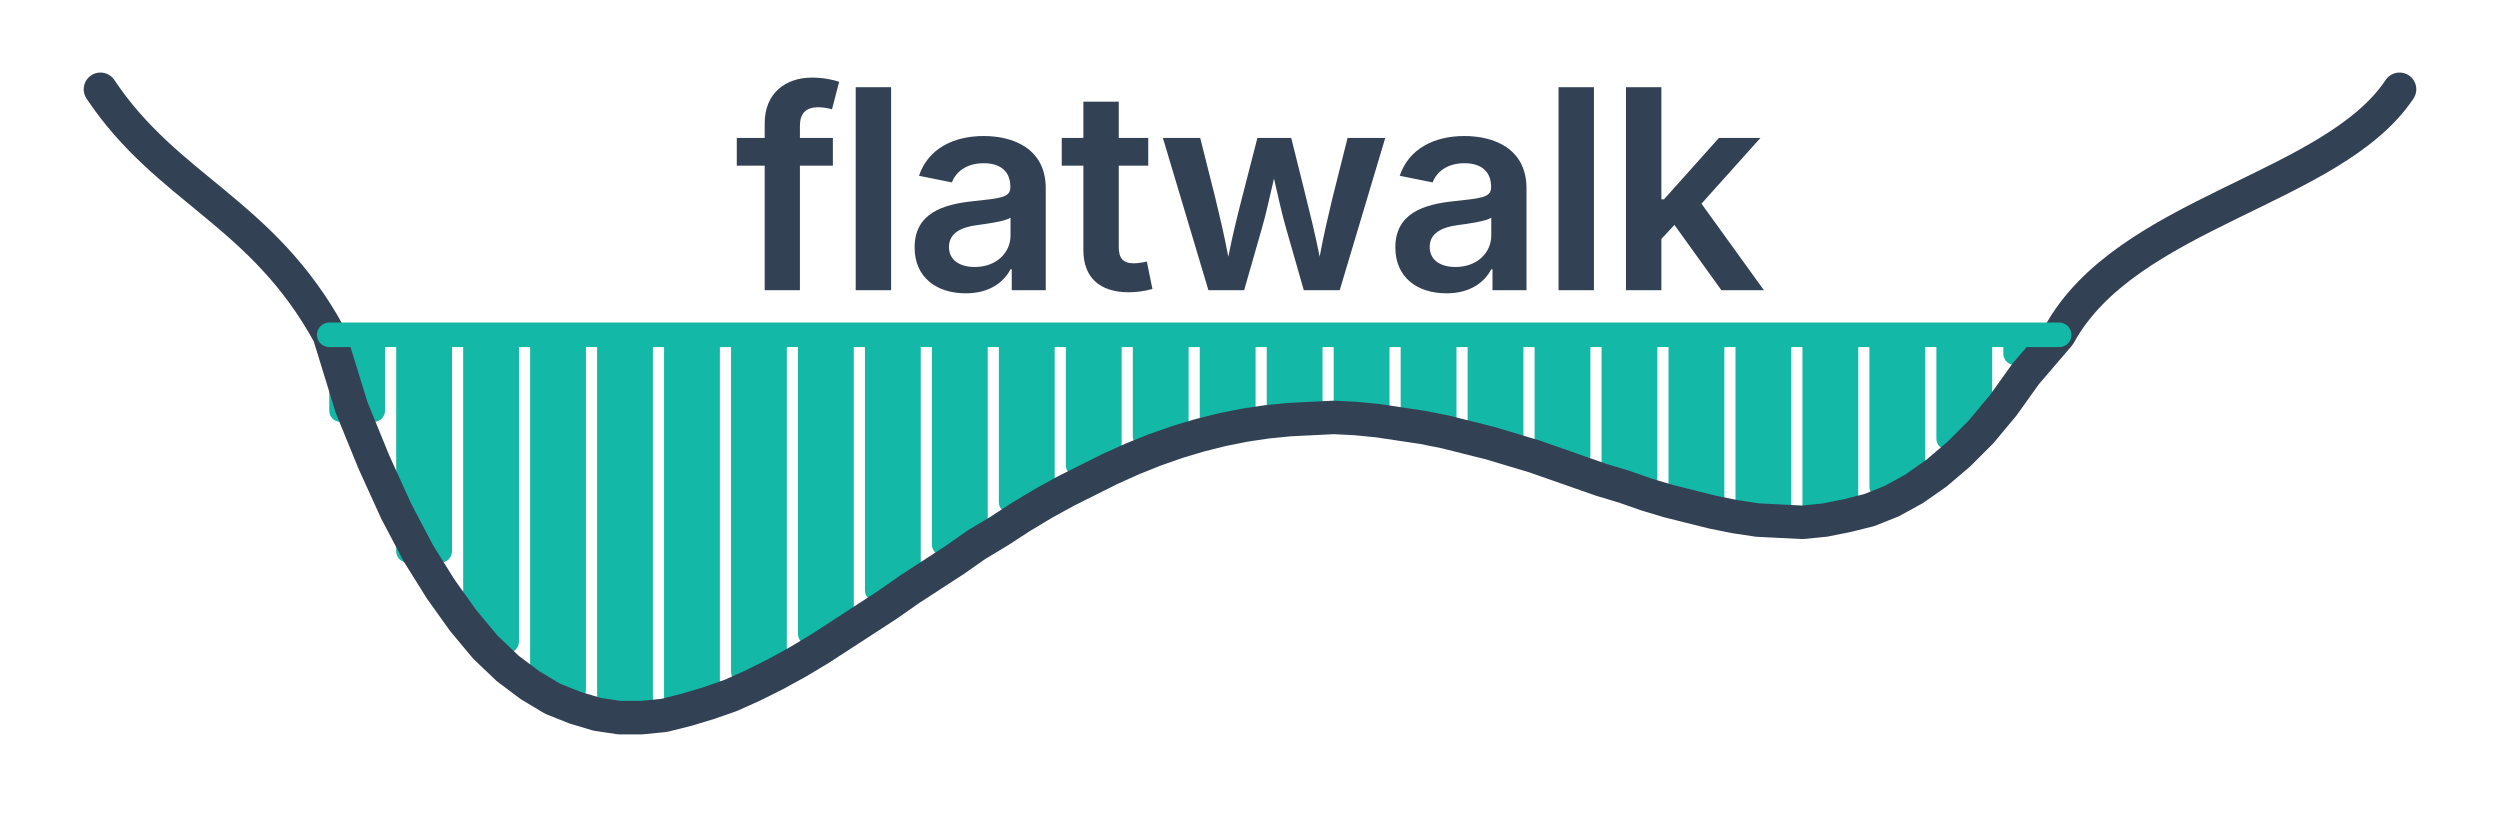
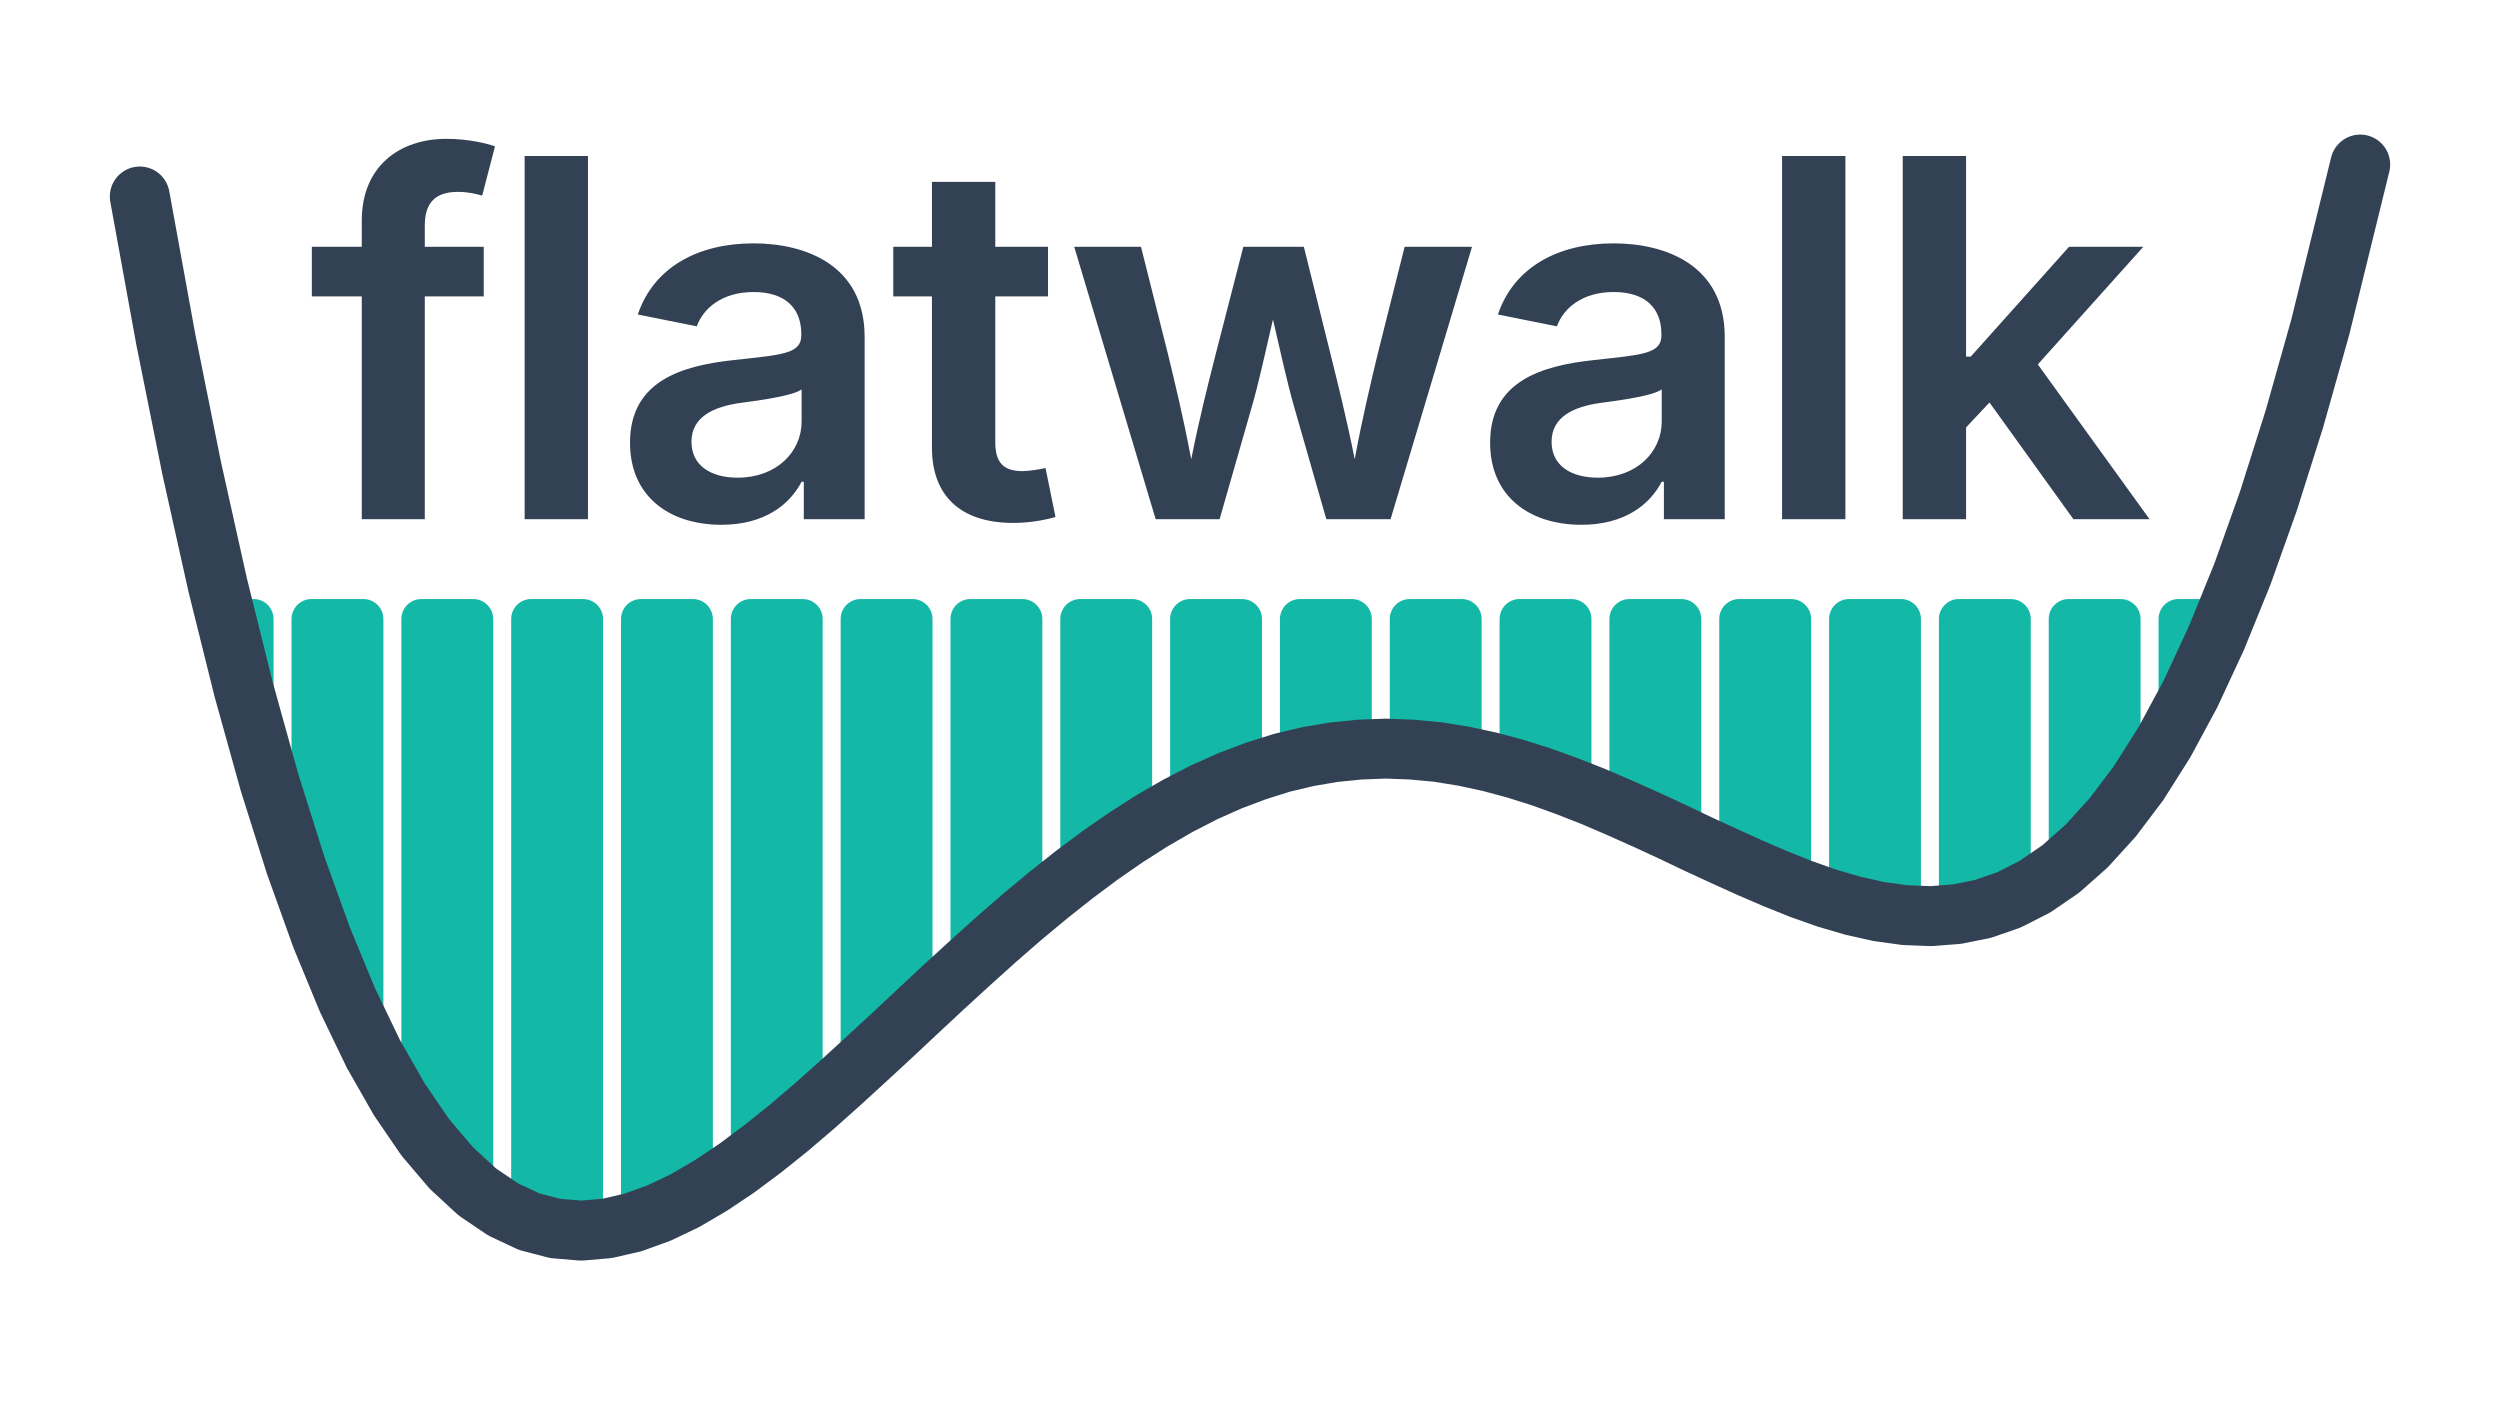
- <svg xmlns="http://www.w3.org/2000/svg" viewBox="0 0 224 74" role="img" aria-label="flatwalk">
-   <g fill="#14B8A6">
-     <rect x="29.5" y="30" width="5" height="7.8" rx="1" />
-     <rect x="35.5" y="30" width="5" height="20.4" rx="1" />
-     <rect x="41.5" y="30" width="5" height="28.5" rx="1" />
-     <rect x="47.5" y="30" width="5" height="32.8" rx="1" />
-     <rect x="53.5" y="30" width="5" height="34.3" rx="1" />
-     <rect x="59.5" y="30" width="5" height="33.5" rx="1" />
-     <rect x="65.5" y="30" width="5" height="31.2" rx="1" />
-     <rect x="71.5" y="30" width="5" height="27.8" rx="1" />
-     <rect x="77.5" y="30" width="5" height="23.9" rx="1" />
-     <rect x="83.5" y="30" width="5" height="19.8" rx="1" />
-     <rect x="89.5" y="30" width="5" height="16.0" rx="1" />
-     <rect x="95.5" y="30" width="5" height="12.7" rx="1" />
-     <rect x="101.5" y="30" width="5" height="10.1" rx="1" />
-     <rect x="107.5" y="30" width="5" height="8.4" rx="1" />
-     <rect x="113.5" y="30" width="5" height="7.5" rx="1" />
-     <rect x="119.5" y="30" width="5" height="7.6" rx="1" />
-     <rect x="125.5" y="30" width="5" height="8.4" rx="1" />
-     <rect x="131.5" y="30" width="5" height="9.9" rx="1" />
-     <rect x="137.5" y="30" width="5" height="11.8" rx="1" />
-     <rect x="143.5" y="30" width="5" height="13.8" rx="1" />
-     <rect x="149.5" y="30" width="5" height="15.6" rx="1" />
-     <rect x="155.5" y="30" width="5" height="16.6" rx="1" />
-     <rect x="161.5" y="30" width="5" height="16.5" rx="1" />
-     <rect x="167.5" y="30" width="5" height="14.6" rx="1" />
-     <rect x="173.5" y="30" width="5" height="10.3" rx="1" />
-     <rect x="179.5" y="30" width="5" height="2.7" rx="1" />
+ <svg xmlns="http://www.w3.org/2000/svg" viewBox="35.0 0 125.2 71" role="img" aria-label="flatwalk">
+   <defs>
+     <clipPath id="well">
+       <path d="M46.4 30 L146.8 30 L146.8 30.03 L145.2 33.72 L143.9 36.27 L142.6 38.47 L141.3 40.32 L140.0 41.86 L138.7 43.11 L137.4 44.09 L136.1 44.84 L134.8 45.37 L133.5 45.70 L132.2 45.86 L130.9 45.86 L129.6 45.73 L128.3 45.48 L127.0 45.13 L125.7 44.70 L124.4 44.21 L123.1 43.66 L121.8 43.08 L120.5 42.48 L119.2 41.87 L117.9 41.26 L116.6 40.67 L115.3 40.10 L114.0 39.57 L112.7 39.08 L111.4 38.65 L110.1 38.28 L108.8 37.97 L107.5 37.73 L106.2 37.58 L104.9 37.50 L103.6 37.51 L102.3 37.61 L101.0 37.79 L99.7 38.07 L98.4 38.44 L97.1 38.90 L95.8 39.45 L94.5 40.08 L93.2 40.80 L91.9 41.60 L90.6 42.47 L89.3 43.42 L88.0 44.42 L86.7 45.49 L85.4 46.60 L84.1 47.75 L82.8 48.94 L81.5 50.14 L80.2 51.36 L78.9 52.57 L77.6 53.77 L76.3 54.94 L75.0 56.07 L73.7 57.14 L72.4 58.14 L71.1 59.05 L69.8 59.85 L68.5 60.53 L67.2 61.06 L65.9 61.43 L64.6 61.61 L63.3 61.59 L62.0 61.34 L60.7 60.84 L59.4 60.06 L58.1 58.99 L56.8 57.59 L55.5 55.83 L54.2 53.70 L52.9 51.17 L51.6 48.20 L50.3 44.76 L49.0 40.84 L47.7 36.38 L46.4 31.37 Z" />
+     </clipPath>
+   </defs>
+   <g fill="#14B8A6" clip-path="url(#well)">
+     <rect x="44.1" y="30" width="4.6" height="41" rx="1" />
+     <rect x="49.6" y="30" width="4.6" height="41" rx="1" />
+     <rect x="55.1" y="30" width="4.6" height="41" rx="1" />
+     <rect x="60.6" y="30" width="4.6" height="41" rx="1" />
+     <rect x="66.1" y="30" width="4.6" height="41" rx="1" />
+     <rect x="71.6" y="30" width="4.6" height="41" rx="1" />
+     <rect x="77.1" y="30" width="4.6" height="41" rx="1" />
+     <rect x="82.6" y="30" width="4.6" height="41" rx="1" />
+     <rect x="88.1" y="30" width="4.6" height="41" rx="1" />
+     <rect x="93.6" y="30" width="4.6" height="41" rx="1" />
+     <rect x="99.1" y="30" width="4.6" height="41" rx="1" />
+     <rect x="104.6" y="30" width="4.6" height="41" rx="1" />
+     <rect x="110.1" y="30" width="4.6" height="41" rx="1" />
+     <rect x="115.6" y="30" width="4.6" height="41" rx="1" />
+     <rect x="121.1" y="30" width="4.6" height="41" rx="1" />
+     <rect x="126.6" y="30" width="4.6" height="41" rx="1" />
+     <rect x="132.1" y="30" width="4.6" height="41" rx="1" />
+     <rect x="137.6" y="30" width="4.6" height="41" rx="1" />
+     <rect x="143.1" y="30" width="4.6" height="41" rx="1" />
  </g>
-   <path d="M9 8 C 15 17 23.5 19 29.5 30 L31.5 36.5 L33.5 41.4 L35.5 45.8 L37.5 49.6 L39.5 52.8 L41.5 55.6 L43.5 58.0 L45.5 59.9 L47.5 61.4 L49.5 62.6 L51.5 63.4 L53.5 64.0 L55.5 64.3 L57.5 64.3 L59.5 64.1 L61.5 63.6 L63.5 63.0 L65.5 62.3 L67.5 61.4 L69.5 60.4 L71.5 59.3 L73.5 58.1 L75.5 56.8 L77.5 55.5 L79.5 54.2 L81.5 52.8 L83.5 51.5 L85.5 50.2 L87.5 48.8 L89.5 47.6 L91.5 46.3 L93.5 45.1 L95.5 44.0 L97.5 43.0 L99.5 42.0 L101.5 41.1 L103.5 40.3 L105.5 39.6 L107.5 39.0 L109.5 38.5 L111.5 38.1 L113.5 37.8 L115.5 37.6 L117.5 37.5 L119.5 37.4 L121.5 37.5 L123.5 37.7 L125.5 38.0 L127.5 38.3 L129.5 38.7 L131.5 39.2 L133.5 39.7 L135.5 40.3 L137.5 40.9 L139.5 41.6 L141.5 42.3 L143.5 43.0 L145.5 43.6 L147.5 44.3 L149.5 44.9 L151.5 45.4 L153.5 45.9 L155.5 46.3 L157.5 46.6 L159.5 46.7 L161.5 46.8 L163.5 46.6 L165.5 46.2 L167.5 45.7 L169.5 44.9 L171.5 43.8 L173.5 42.4 L175.5 40.7 L177.5 38.7 L179.5 36.3 L181.5 33.5 L184.5 30 C 190.5 19 209 17 215 8" fill="none" stroke="#334155" stroke-width="3" stroke-linecap="round" stroke-linejoin="round" />
-   <path d="M29.5 30 L184.5 30" stroke="#14B8A6" stroke-width="2.2" stroke-linecap="round" />
-   <text x="112" y="26" text-anchor="middle" font-family="Inter, 'Segoe UI', Helvetica, Arial, sans-serif" font-size="25" font-weight="600" letter-spacing="-0.5" fill="#334155">flatwalk</text>
+   <path d="M42.0 9.84 L43.3 16.98 L44.6 23.45 L45.9 29.29 L47.2 34.52 L48.5 39.19 L49.8 43.31 L51.1 46.93 L52.4 50.08 L53.7 52.78 L55.0 55.06 L56.3 56.96 L57.6 58.49 L58.9 59.69 L60.2 60.57 L61.5 61.18 L62.8 61.52 L64.1 61.63 L65.4 61.52 L66.7 61.22 L68.0 60.75 L69.3 60.13 L70.6 59.37 L71.9 58.50 L73.2 57.53 L74.5 56.49 L75.8 55.38 L77.1 54.22 L78.4 53.03 L79.7 51.83 L81.0 50.61 L82.3 49.40 L83.6 48.21 L84.9 47.04 L86.2 45.91 L87.5 44.83 L88.8 43.80 L90.1 42.83 L91.4 41.93 L92.7 41.10 L94.0 40.35 L95.3 39.68 L96.6 39.10 L97.9 38.61 L99.2 38.20 L100.5 37.89 L101.8 37.67 L103.1 37.54 L104.4 37.49 L105.7 37.54 L107.0 37.66 L108.3 37.87 L109.6 38.15 L110.9 38.50 L112.2 38.91 L113.5 39.38 L114.8 39.89 L116.1 40.45 L117.4 41.03 L118.7 41.63 L120.0 42.25 L121.3 42.85 L122.6 43.44 L123.9 44.00 L125.2 44.52 L126.5 44.98 L127.8 45.36 L129.1 45.65 L130.4 45.83 L131.7 45.88 L133.0 45.78 L134.3 45.52 L135.6 45.07 L136.9 44.41 L138.2 43.52 L139.5 42.37 L140.8 40.94 L142.1 39.22 L143.4 37.16 L144.7 34.75 L146.0 31.95 L147.3 28.75 L148.6 25.10 L149.9 20.99 L151.2 16.38 L153.2 8.24" fill="none" stroke="#334155" stroke-width="3" stroke-linecap="round" stroke-linejoin="round" />
+   <text x="96.6" y="26" text-anchor="middle" font-family="Inter, 'Segoe UI', Helvetica, Arial, sans-serif" font-size="25" font-weight="600" letter-spacing="-0.5" fill="#334155">flatwalk</text>
</svg>
